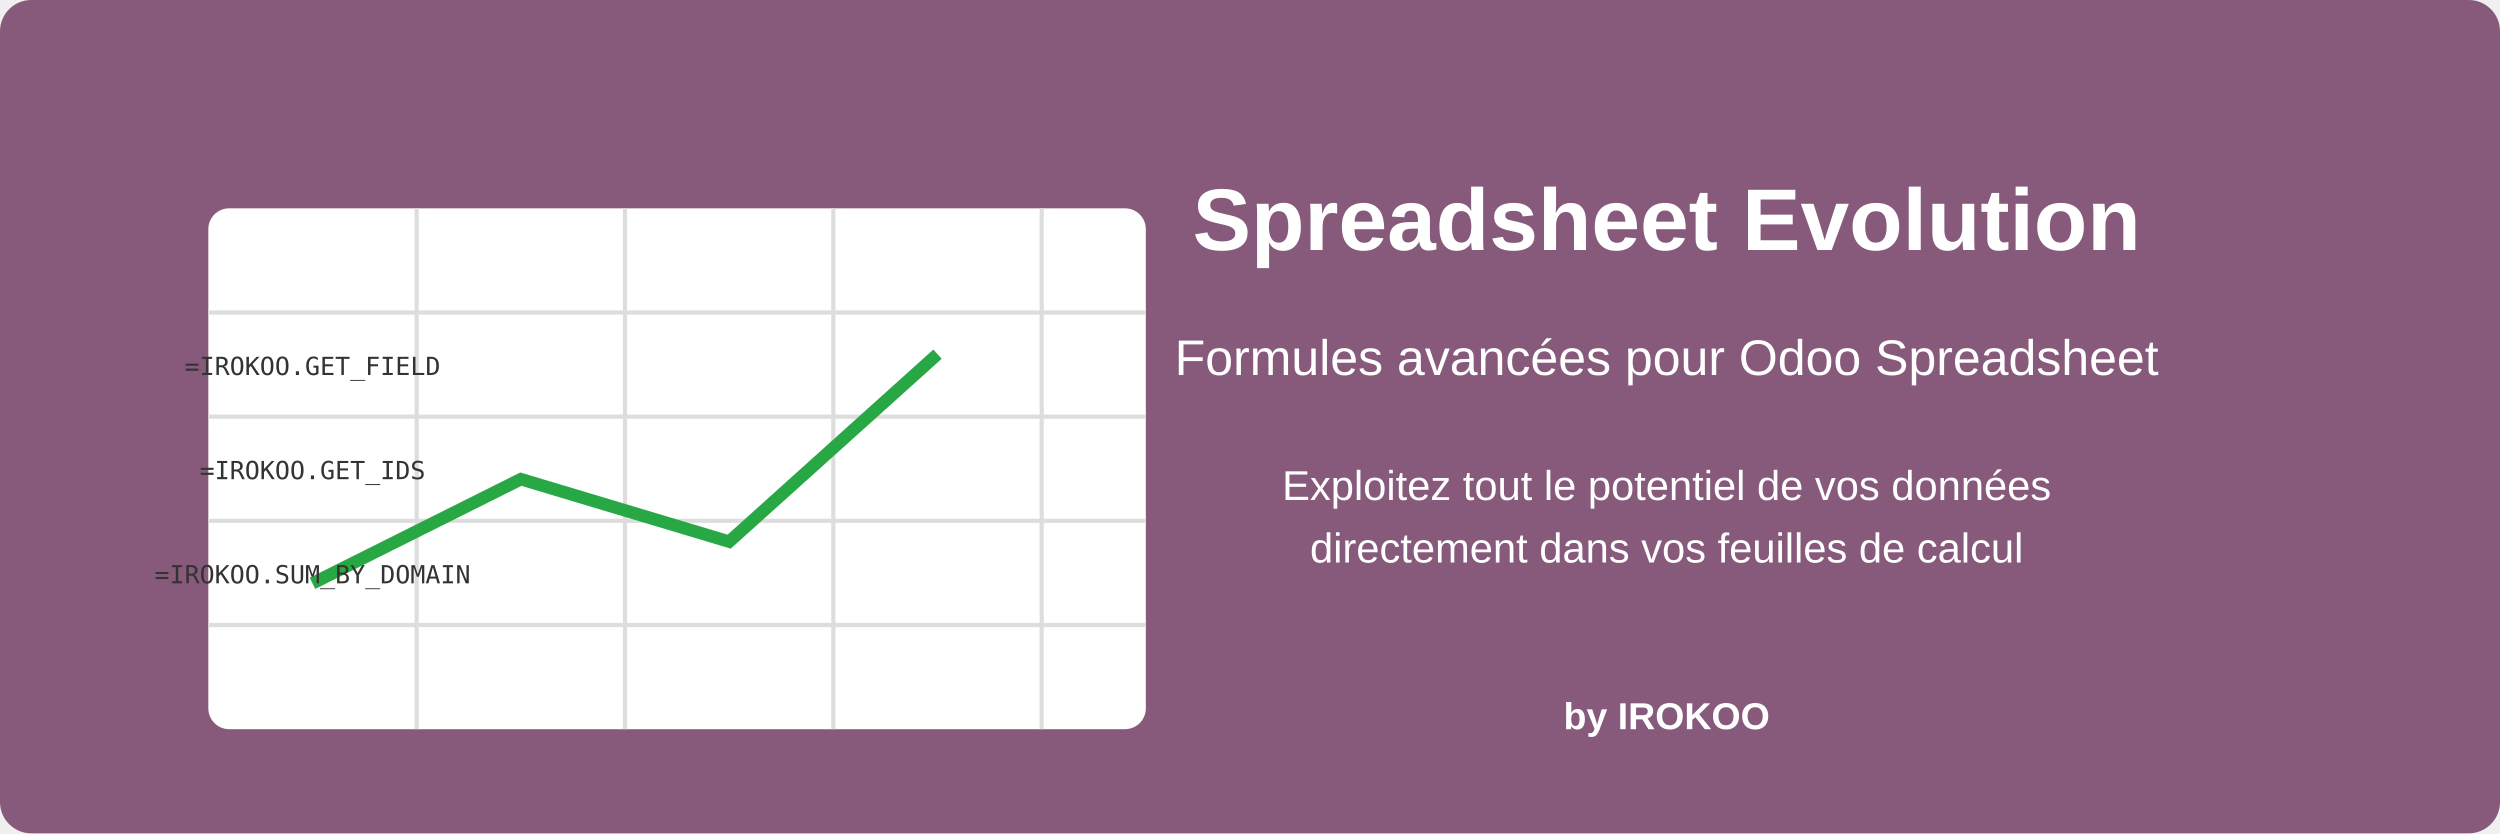
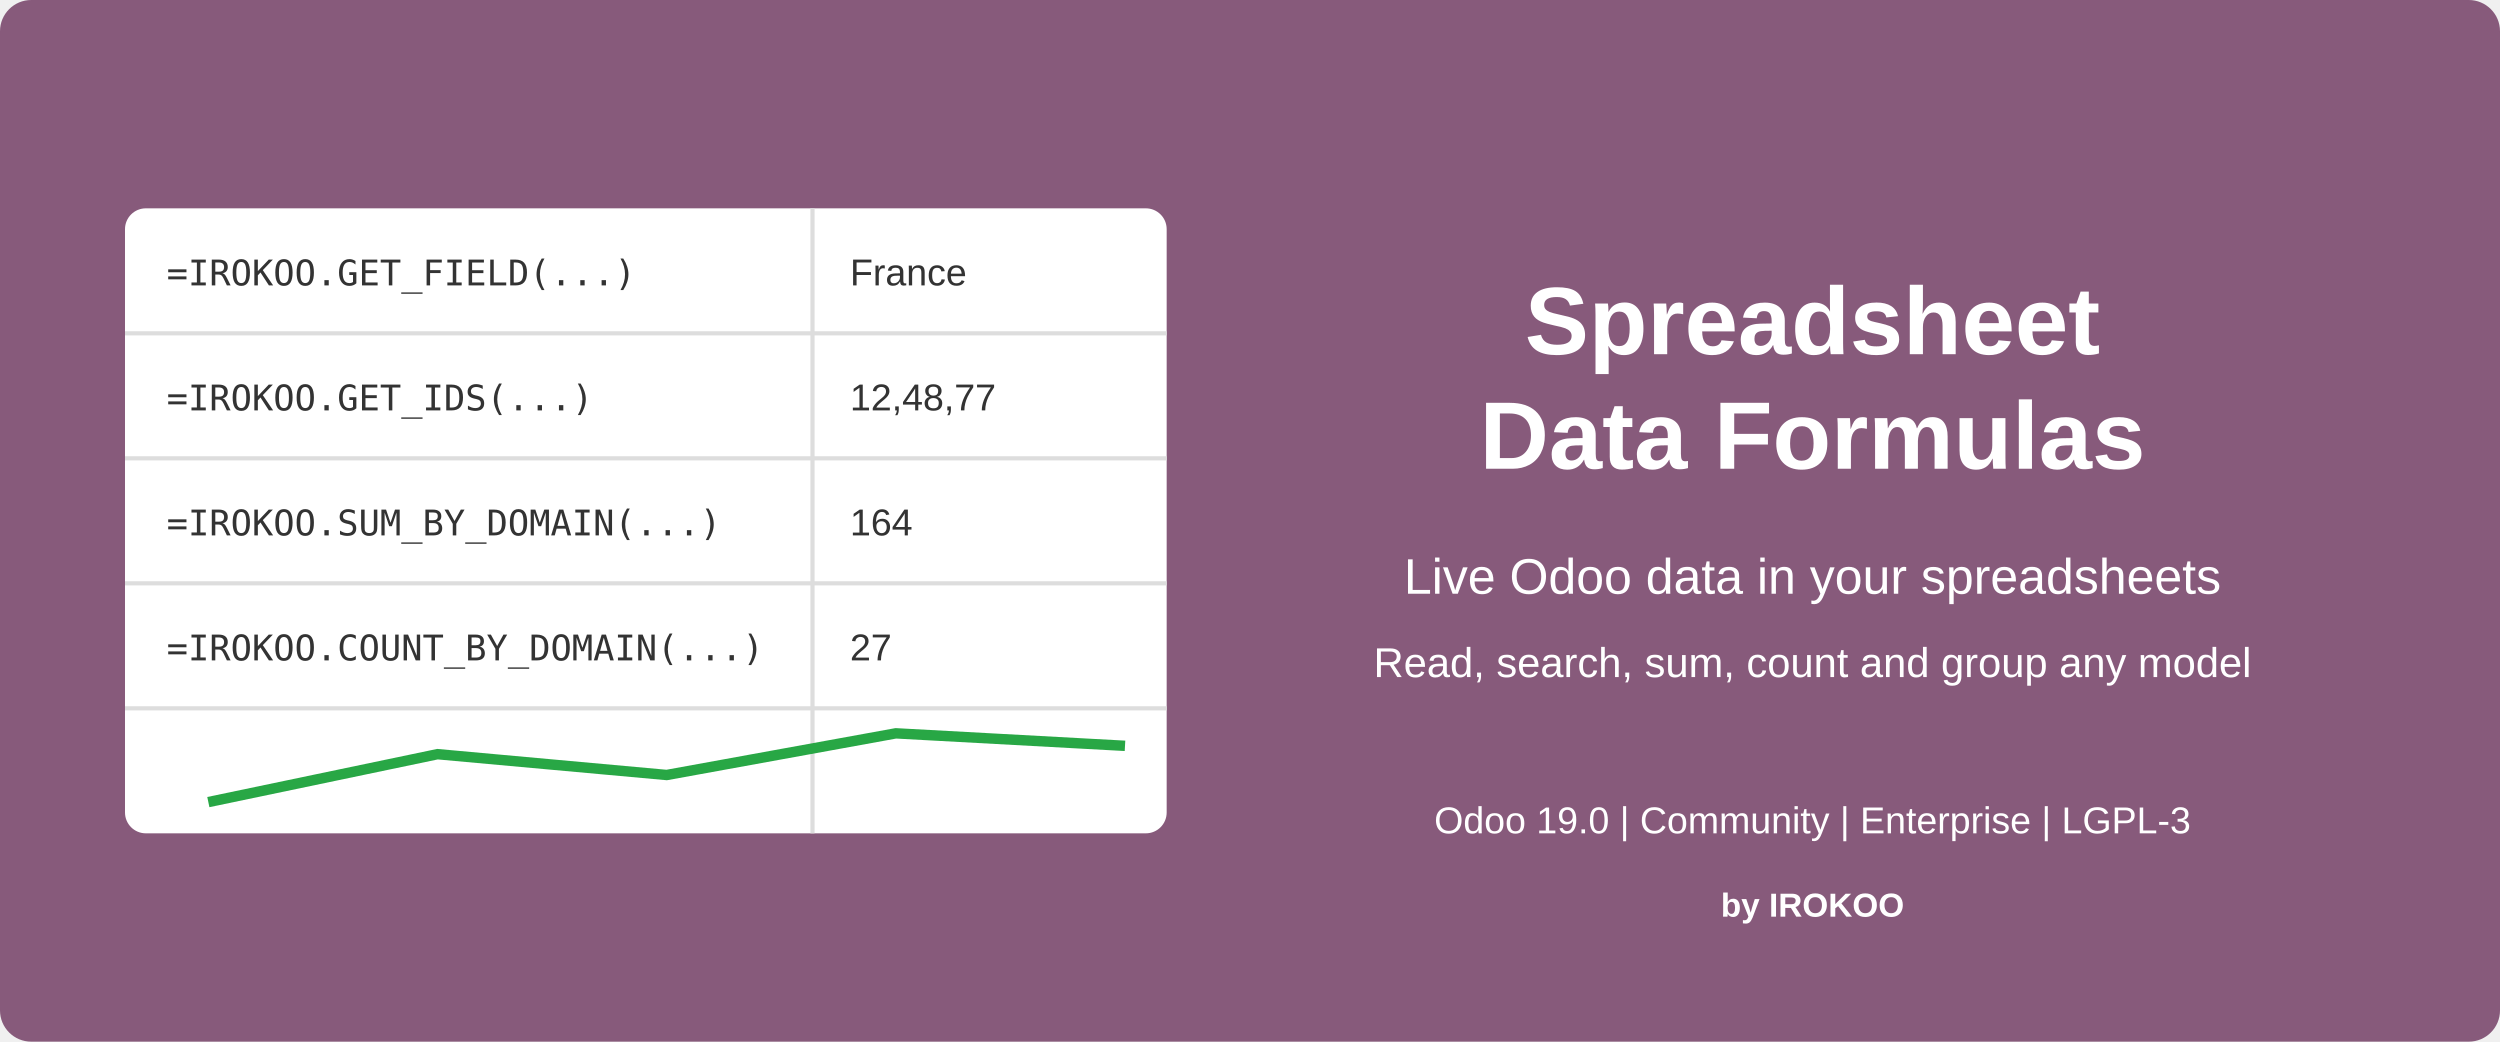
- <svg xmlns="http://www.w3.org/2000/svg" width="1200" height="400" viewBox="0 0 1200 400">
-   <rect width="1200" height="400" fill="#875A7B" rx="15" ry="15" />
-   <g transform="translate(50, 50)">
-     <rect x="50" y="50" width="450" height="250" fill="white" rx="10" ry="10" />
-     <line x1="50" y1="100" x2="500" y2="100" stroke="#ddd" stroke-width="2" />
-     <line x1="50" y1="150" x2="500" y2="150" stroke="#ddd" stroke-width="2" />
-     <line x1="50" y1="200" x2="500" y2="200" stroke="#ddd" stroke-width="2" />
-     <line x1="50" y1="250" x2="500" y2="250" stroke="#ddd" stroke-width="2" />
-     <line x1="150" y1="50" x2="150" y2="300" stroke="#ddd" stroke-width="2" />
-     <line x1="250" y1="50" x2="250" y2="300" stroke="#ddd" stroke-width="2" />
-     <line x1="350" y1="50" x2="350" y2="300" stroke="#ddd" stroke-width="2" />
-     <line x1="450" y1="50" x2="450" y2="300" stroke="#ddd" stroke-width="2" />
-     <polyline points="100,230 200,180 300,210 400,120" stroke="#28a745" stroke-width="6" fill="none" />
-     <text x="100" y="130" font-family="Monaco, monospace" font-size="12" text-anchor="middle" fill="#333">=IROKOO.GET_FIELD</text>
-     <text x="100" y="180" font-family="Monaco, monospace" font-size="12" text-anchor="middle" fill="#333">=IROKOO.GET_IDS</text>
-     <text x="100" y="230" font-family="Monaco, monospace" font-size="12" text-anchor="middle" fill="#333">=IROKOO.SUM_BY_DOMAIN</text>
+ <svg xmlns="http://www.w3.org/2000/svg" width="1200" height="500" viewBox="0 0 1200 500">
+   <rect width="1200" height="500" fill="#875A7B" rx="15" ry="15" />
+   <g transform="translate(40, 100)">
+     <rect x="20" y="0" width="500" height="300" fill="white" rx="10" ry="10" />
+     <line x1="20" y1="60" x2="520" y2="60" stroke="#ddd" stroke-width="2" />
+     <line x1="20" y1="120" x2="520" y2="120" stroke="#ddd" stroke-width="2" />
+     <line x1="20" y1="180" x2="520" y2="180" stroke="#ddd" stroke-width="2" />
+     <line x1="20" y1="240" x2="520" y2="240" stroke="#ddd" stroke-width="2" />
+     <line x1="350" y1="0" x2="350" y2="300" stroke="#ddd" stroke-width="2" />
+     <text x="40" y="37" font-family="Monaco, monospace" font-size="17" fill="#333">=IROKOO.GET_FIELD(...)</text>
+     <text x="368" y="37" font-family="Arial, sans-serif" font-size="18" fill="#333">France</text>
+     <text x="40" y="97" font-family="Monaco, monospace" font-size="17" fill="#333">=IROKOO.GET_IDS(...)</text>
+     <text x="368" y="97" font-family="Arial, sans-serif" font-size="18" fill="#333">12,48,77</text>
+     <text x="40" y="157" font-family="Monaco, monospace" font-size="17" fill="#333">=IROKOO.SUM_BY_DOMAIN(...)</text>
+     <text x="368" y="157" font-family="Arial, sans-serif" font-size="18" fill="#333">164</text>
+     <text x="40" y="217" font-family="Monaco, monospace" font-size="17" fill="#333">=IROKOO.COUNT_BY_DOMAIN(...)</text>
+     <text x="368" y="217" font-family="Arial, sans-serif" font-size="18" fill="#333">27</text>
+     <polyline points="60,285 170,262 280,272 390,252 500,258" stroke="#28a745" stroke-width="5" fill="none" />
  </g>
-   <text x="800" y="120" font-family="Arial, sans-serif" font-size="42" font-weight="bold" text-anchor="middle" fill="white">Spreadsheet Evolution</text>
-   <text x="800" y="180" font-family="Arial, sans-serif" font-size="24" text-anchor="middle" fill="white">Formules avancées pour Odoo Spreadsheet</text>
-   <text x="800" y="240" font-family="Arial, sans-serif" font-size="20" text-anchor="middle" fill="white">Exploitez tout le potentiel de vos données</text>
-   <text x="800" y="270" font-family="Arial, sans-serif" font-size="20" text-anchor="middle" fill="white">directement dans vos feuilles de calcul</text>
-   <text x="800" y="350" font-family="Arial, sans-serif" font-size="18" font-weight="bold" text-anchor="middle" fill="white">by IROKOO</text>
+   <text x="870" y="170" font-family="Arial, sans-serif" font-size="46" font-weight="bold" text-anchor="middle" fill="white">Spreadsheet</text>
+   <text x="870" y="225" font-family="Arial, sans-serif" font-size="46" font-weight="bold" text-anchor="middle" fill="white">Data Formulas</text>
+   <text x="870" y="285" font-family="Arial, sans-serif" font-size="24" text-anchor="middle" fill="white">Live Odoo data in your spreadsheets</text>
+   <text x="870" y="325" font-family="Arial, sans-serif" font-size="20" text-anchor="middle" fill="white">Read, search, sum, count and group any model</text>
+   <text x="870" y="400" font-family="Arial, sans-serif" font-size="18" text-anchor="middle" fill="white">Odoo 19.0  |  Community  |  Enterprise  |  LGPL-3</text>
+   <text x="870" y="440" font-family="Arial, sans-serif" font-size="16" font-weight="bold" text-anchor="middle" fill="white">by IROKOO</text>
</svg>
